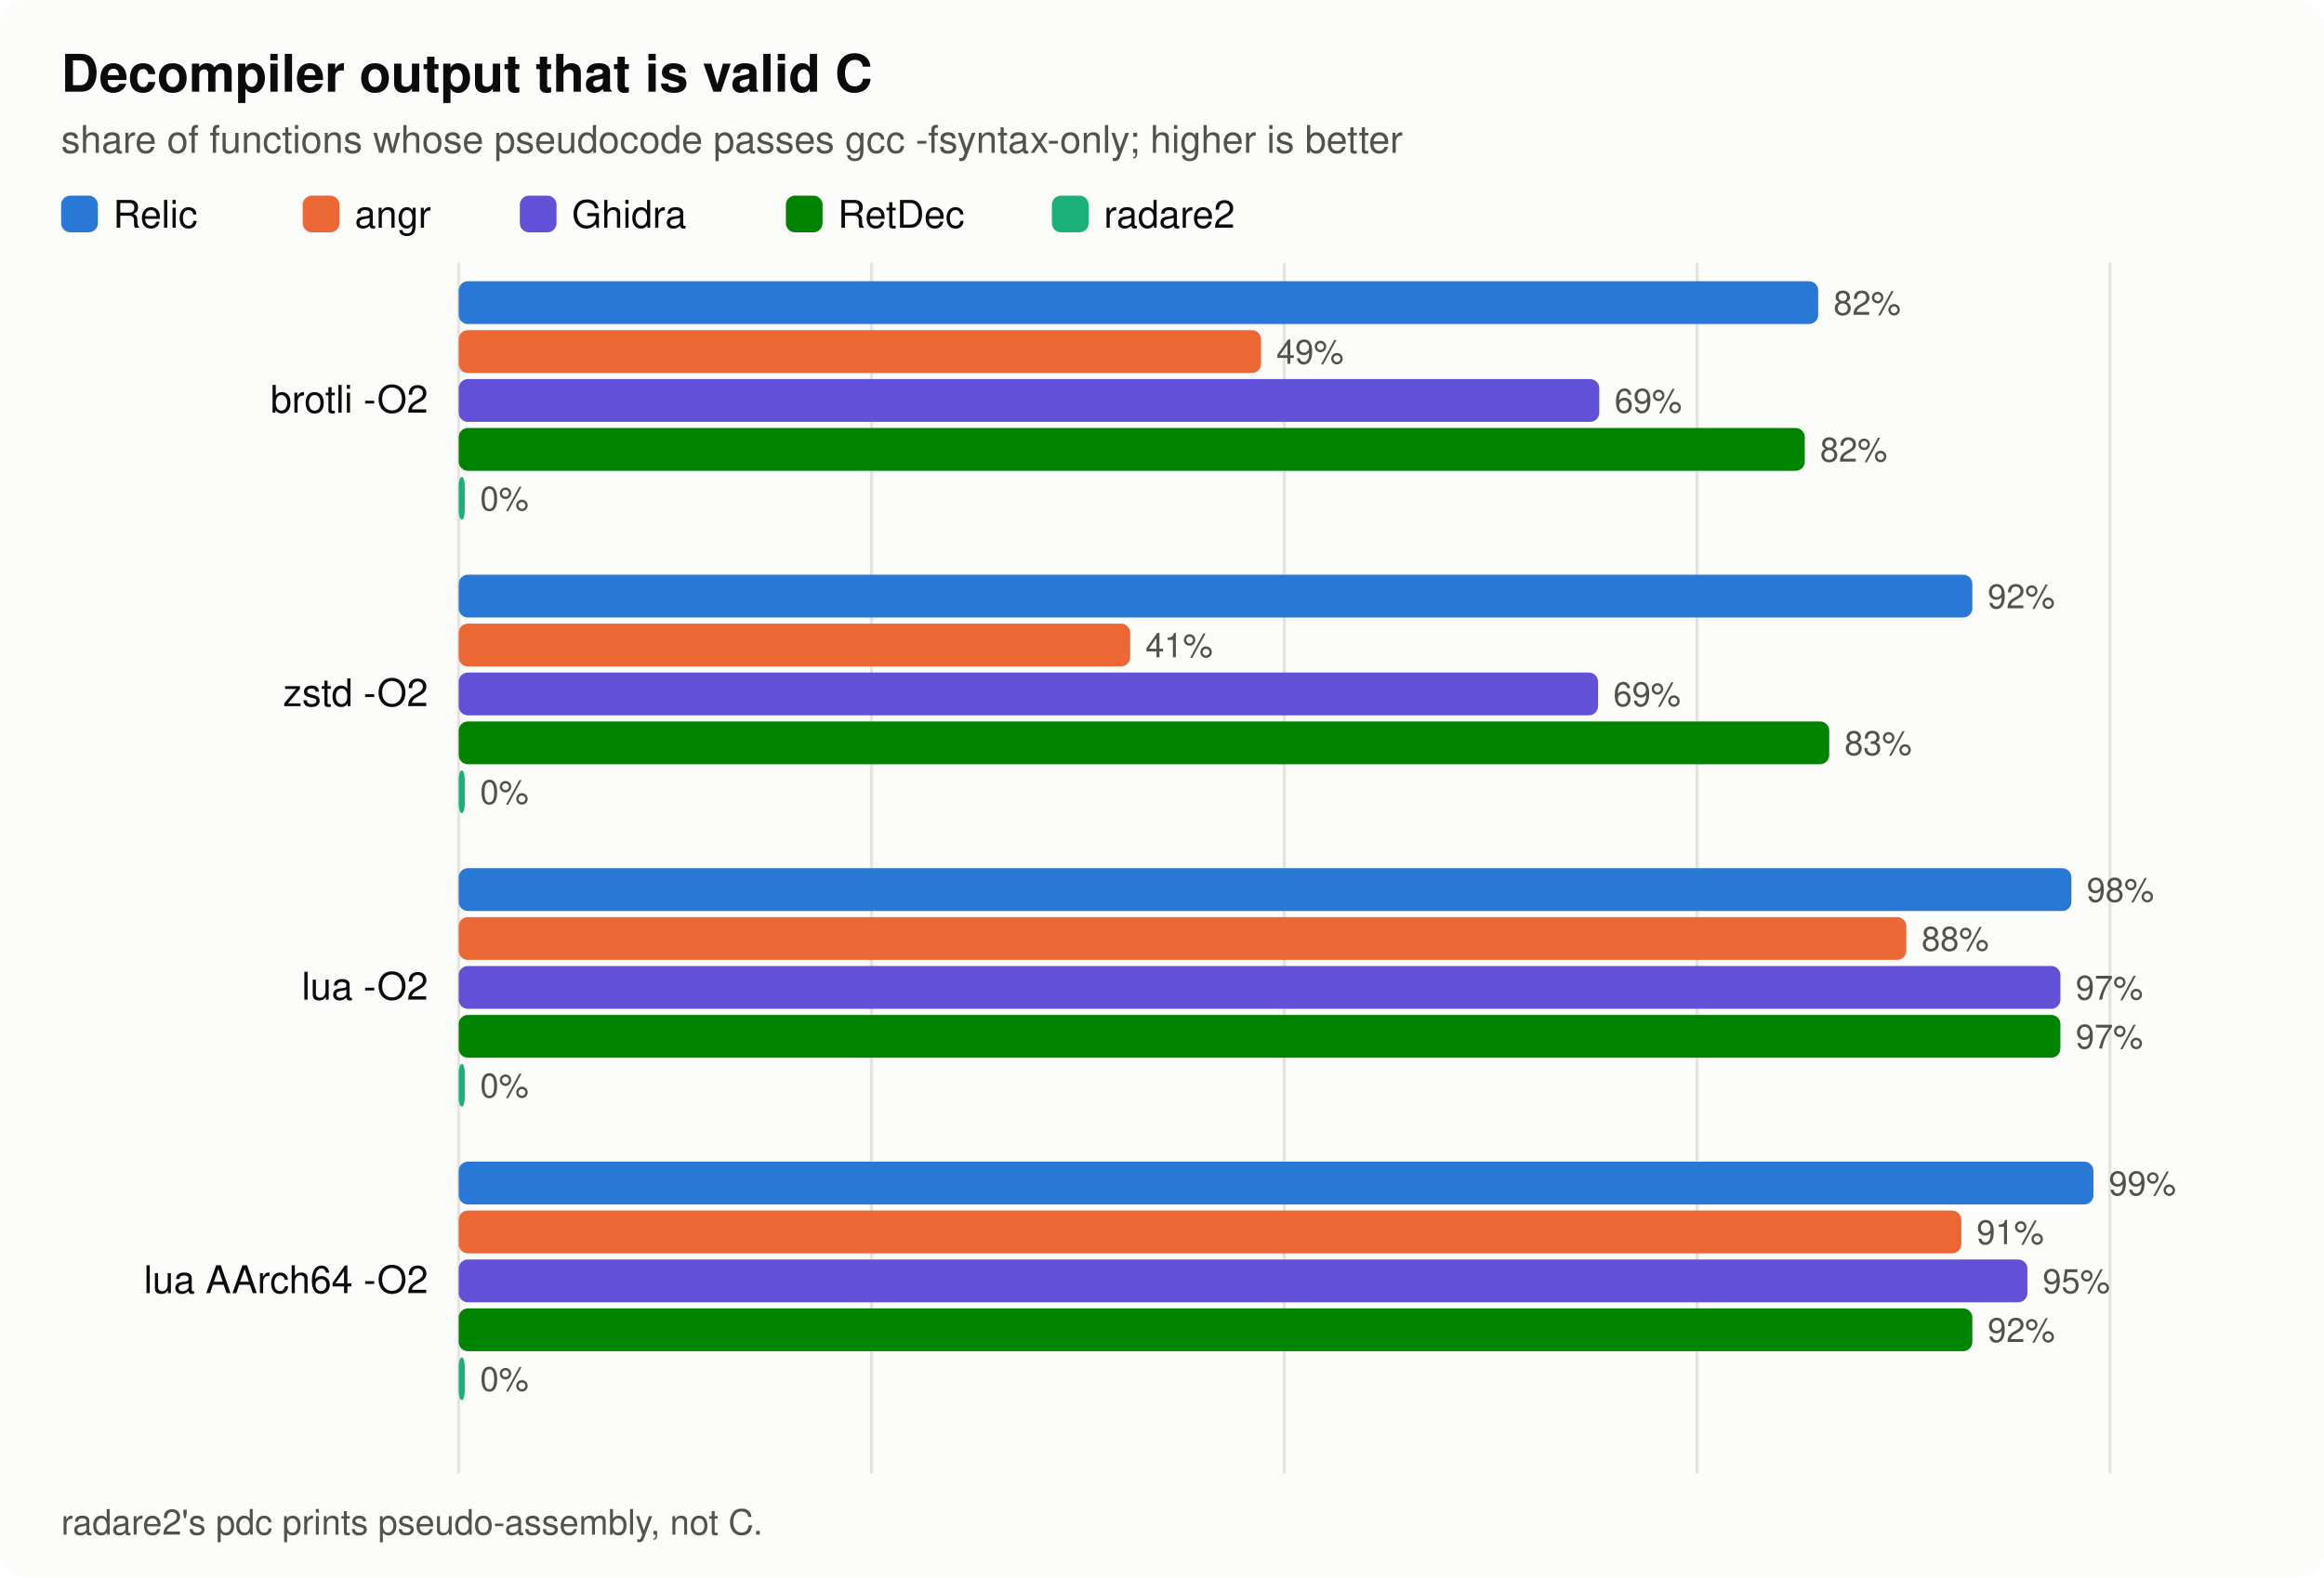
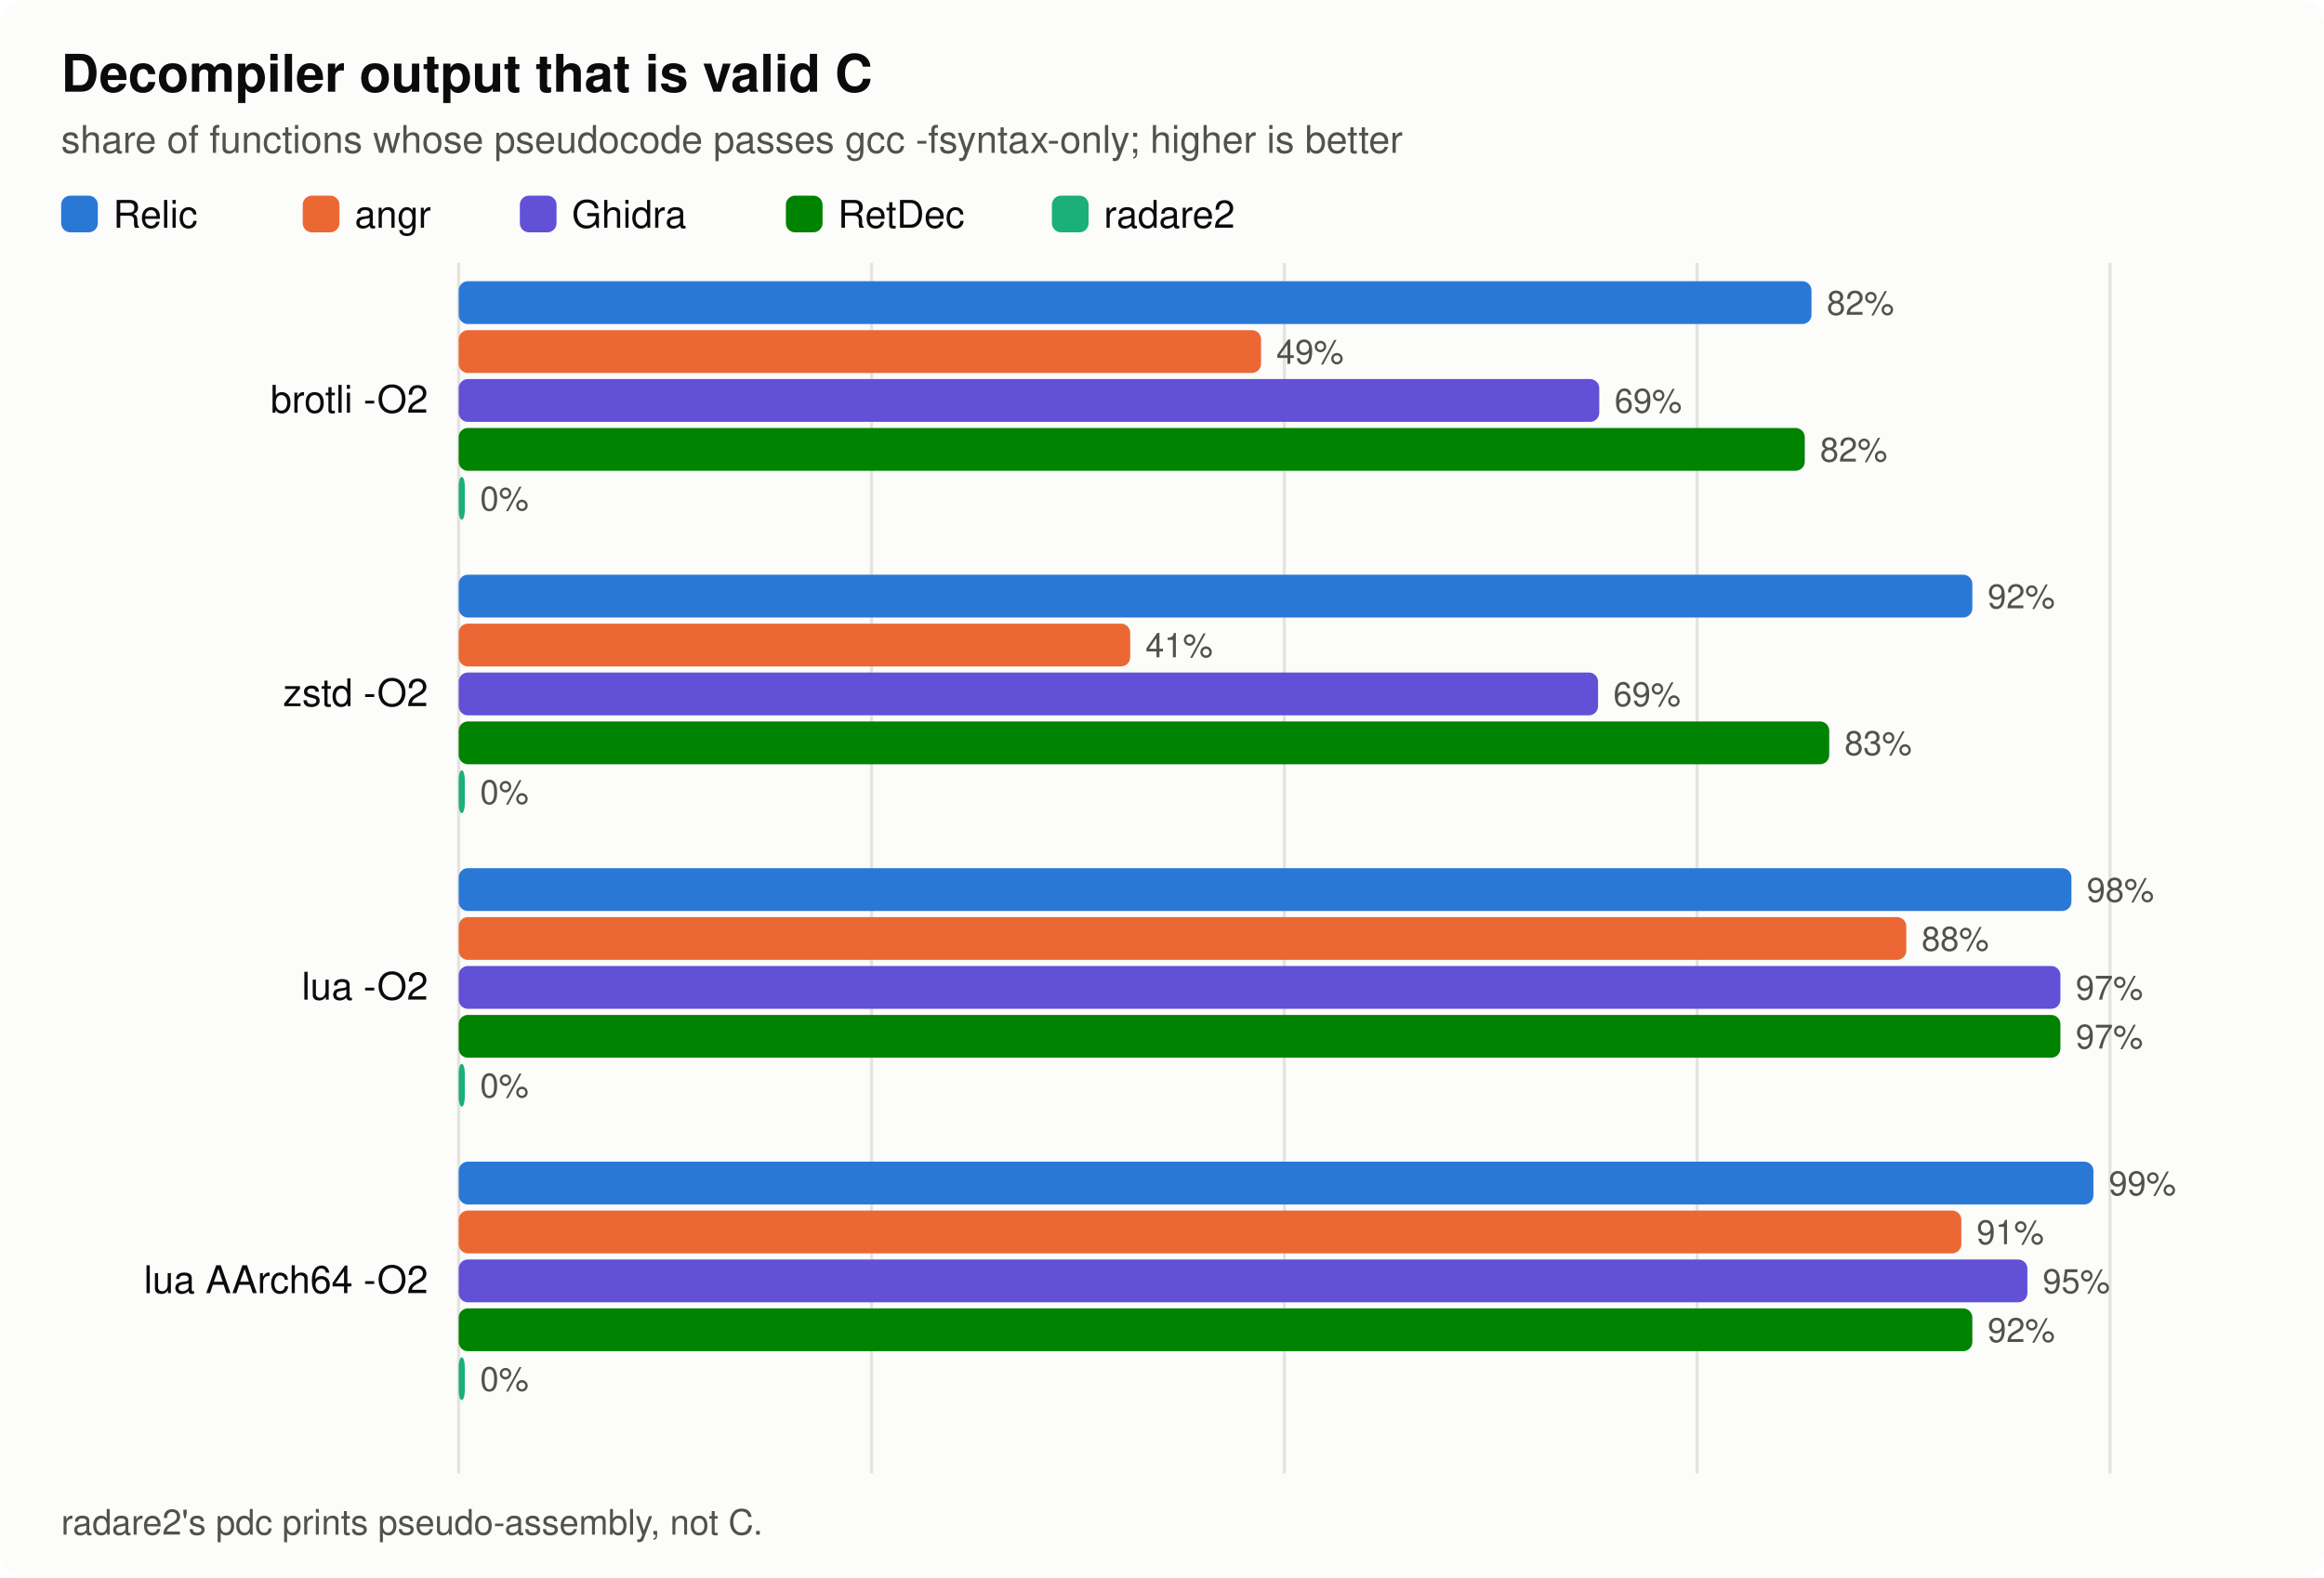
<svg xmlns="http://www.w3.org/2000/svg" width="760" height="516" viewBox="0 0 760 516" font-family="-apple-system,BlinkMacSystemFont,'Segoe UI',Helvetica,Arial,sans-serif">
  <rect width="760" height="516" rx="8" fill="#fcfcfb" />
  <text x="20" y="30" font-size="17" font-weight="600" fill="#0b0b0b">Decompiler output that is valid C</text>
  <text x="20" y="50" font-size="12.5" fill="#52514e">share of functions whose pseudocode passes gcc -fsyntax-only; higher is better</text>
  <rect x="20" y="64" width="12" height="12" rx="3" fill="#2a78d6" />
  <text x="37" y="74.5" font-size="12.5" fill="#0b0b0b">Relic</text>
  <rect x="99" y="64" width="12" height="12" rx="3" fill="#eb6834" />
  <text x="116" y="74.5" font-size="12.5" fill="#0b0b0b">angr</text>
  <rect x="170" y="64" width="12" height="12" rx="3" fill="#6250d6" />
  <text x="187" y="74.5" font-size="12.5" fill="#0b0b0b">Ghidra</text>
  <rect x="257" y="64" width="12" height="12" rx="3" fill="#008300" />
  <text x="274" y="74.5" font-size="12.5" fill="#0b0b0b">RetDec</text>
  <rect x="344" y="64" width="12" height="12" rx="3" fill="#1baf7a" />
  <text x="361" y="74.5" font-size="12.5" fill="#0b0b0b">radare2</text>
  <line x1="150.0" y1="86" x2="150.0" y2="482" stroke="#e4e3df" stroke-width="1" />
  <line x1="285.0" y1="86" x2="285.0" y2="482" stroke="#e4e3df" stroke-width="1" />
  <line x1="420.0" y1="86" x2="420.0" y2="482" stroke="#e4e3df" stroke-width="1" />
  <line x1="555.0" y1="86" x2="555.0" y2="482" stroke="#e4e3df" stroke-width="1" />
  <line x1="690.0" y1="86" x2="690.0" y2="482" stroke="#e4e3df" stroke-width="1" />
  <text x="140" y="135.0" font-size="12.5" text-anchor="end" fill="#0b0b0b">brotli -O2</text>
-   <rect x="150" y="92" width="444.6" height="14" rx="3" fill="#2a78d6" />
-   <text x="599.6" y="103" font-size="11" fill="#52514e">82%</text>
+   <rect x="150" y="92" width="442.4" height="14" rx="3" fill="#2a78d6" />
+   <text x="597.4" y="103" font-size="11" fill="#52514e">82%</text>
  <rect x="150" y="108" width="262.4" height="14" rx="3" fill="#eb6834" />
  <text x="417.4" y="119" font-size="11" fill="#52514e">49%</text>
  <rect x="150" y="124" width="373.0" height="14" rx="3" fill="#6250d6" />
  <text x="528.0" y="135" font-size="11" fill="#52514e">69%</text>
  <rect x="150" y="140" width="440.2" height="14" rx="3" fill="#008300" />
  <text x="595.2" y="151" font-size="11" fill="#52514e">82%</text>
  <rect x="150" y="156" width="2.0" height="14" rx="3" fill="#1baf7a" />
  <text x="157.0" y="167" font-size="11" fill="#52514e">0%</text>
  <text x="140" y="231.0" font-size="12.5" text-anchor="end" fill="#0b0b0b">zstd -O2</text>
  <rect x="150" y="188" width="495.0" height="14" rx="3" fill="#2a78d6" />
  <text x="650.0" y="199" font-size="11" fill="#52514e">92%</text>
  <rect x="150" y="204" width="219.6" height="14" rx="3" fill="#eb6834" />
  <text x="374.6" y="215" font-size="11" fill="#52514e">41%</text>
  <rect x="150" y="220" width="372.6" height="14" rx="3" fill="#6250d6" />
  <text x="527.6" y="231" font-size="11" fill="#52514e">69%</text>
  <rect x="150" y="236" width="448.2" height="14" rx="3" fill="#008300" />
  <text x="603.2" y="247" font-size="11" fill="#52514e">83%</text>
  <rect x="150" y="252" width="2.0" height="14" rx="3" fill="#1baf7a" />
  <text x="157.0" y="263" font-size="11" fill="#52514e">0%</text>
  <text x="140" y="327.0" font-size="12.5" text-anchor="end" fill="#0b0b0b">lua -O2</text>
  <rect x="150" y="284" width="527.4" height="14" rx="3" fill="#2a78d6" />
  <text x="682.4" y="295" font-size="11" fill="#52514e">98%</text>
  <rect x="150" y="300" width="473.4" height="14" rx="3" fill="#eb6834" />
  <text x="628.4" y="311" font-size="11" fill="#52514e">88%</text>
  <rect x="150" y="316" width="523.8" height="14" rx="3" fill="#6250d6" />
  <text x="678.8" y="327" font-size="11" fill="#52514e">97%</text>
  <rect x="150" y="332" width="523.8" height="14" rx="3" fill="#008300" />
  <text x="678.8" y="343" font-size="11" fill="#52514e">97%</text>
  <rect x="150" y="348" width="2.0" height="14" rx="3" fill="#1baf7a" />
  <text x="157.0" y="359" font-size="11" fill="#52514e">0%</text>
  <text x="140" y="423.0" font-size="12.5" text-anchor="end" fill="#0b0b0b">lua AArch64 -O2</text>
  <rect x="150" y="380" width="534.6" height="14" rx="3" fill="#2a78d6" />
  <text x="689.6" y="391" font-size="11" fill="#52514e">99%</text>
  <rect x="150" y="396" width="491.4" height="14" rx="3" fill="#eb6834" />
  <text x="646.4" y="407" font-size="11" fill="#52514e">91%</text>
  <rect x="150" y="412" width="513.0" height="14" rx="3" fill="#6250d6" />
  <text x="668.0" y="423" font-size="11" fill="#52514e">95%</text>
  <rect x="150" y="428" width="495.0" height="14" rx="3" fill="#008300" />
  <text x="650.0" y="439" font-size="11" fill="#52514e">92%</text>
  <rect x="150" y="444" width="2.0" height="14" rx="3" fill="#1baf7a" />
  <text x="157.0" y="455" font-size="11" fill="#52514e">0%</text>
  <text x="20" y="502" font-size="11.5" fill="#52514e">radare2's pdc prints pseudo-assembly, not C.</text>
</svg>
